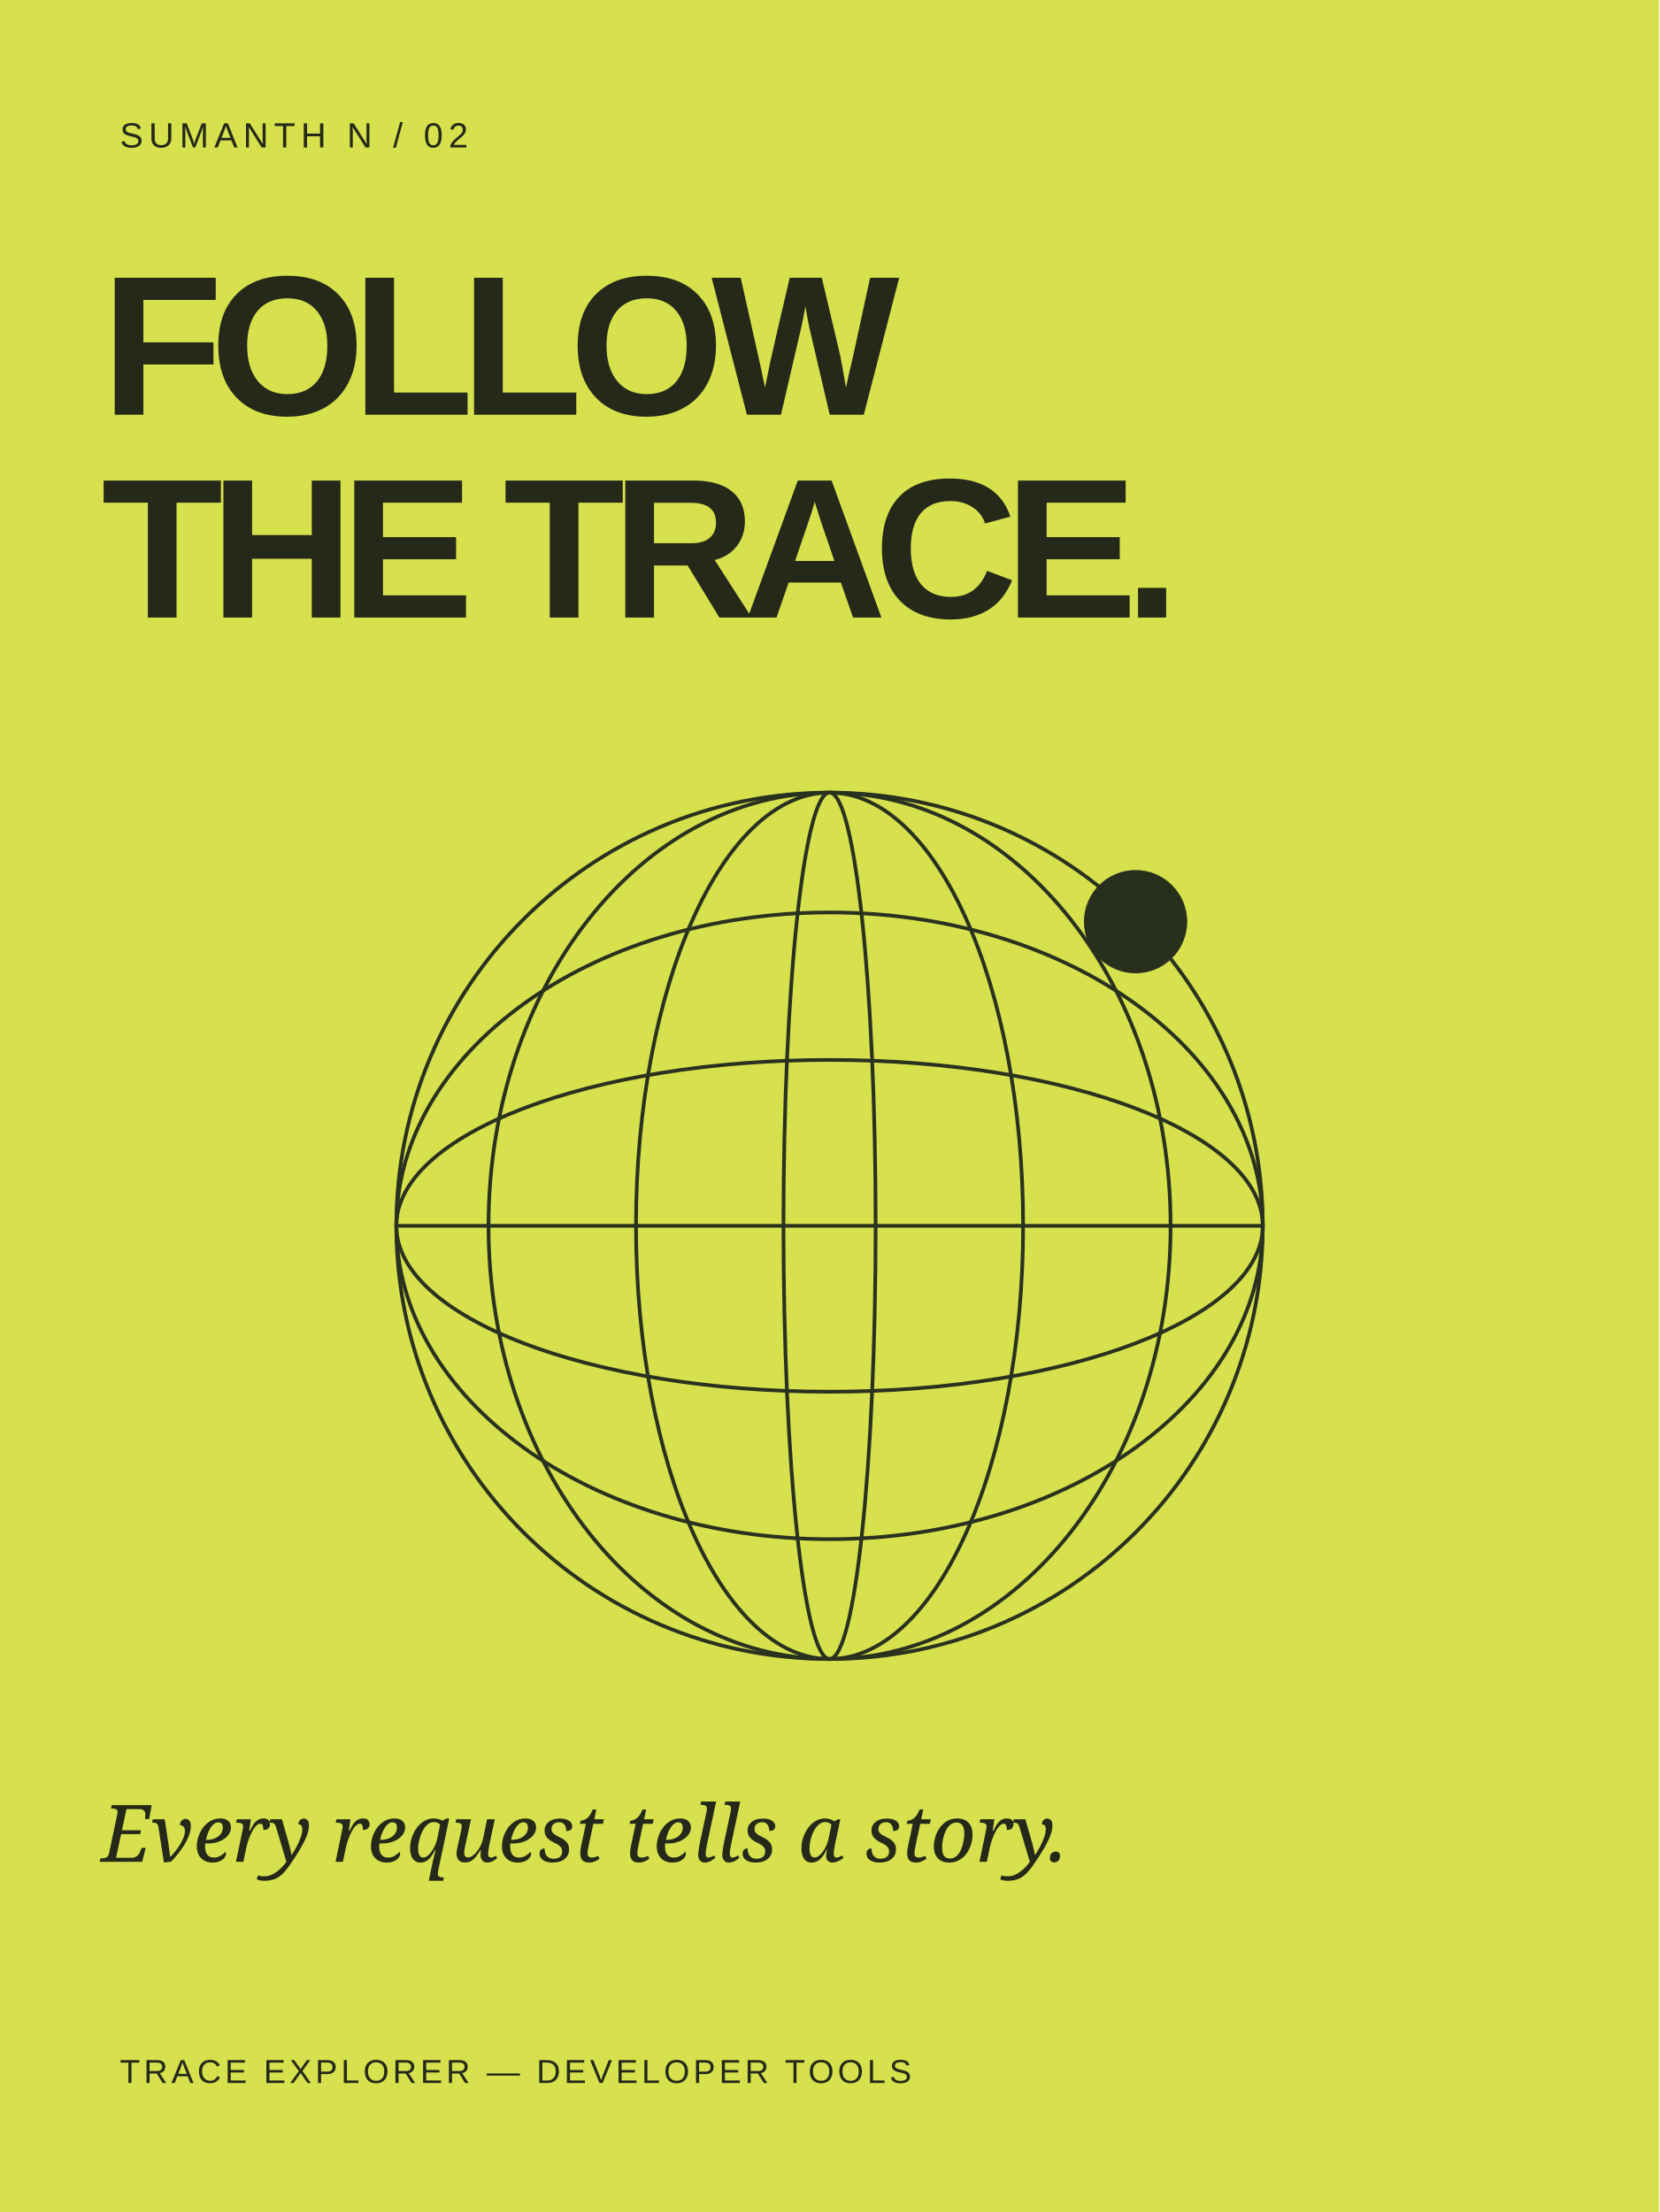
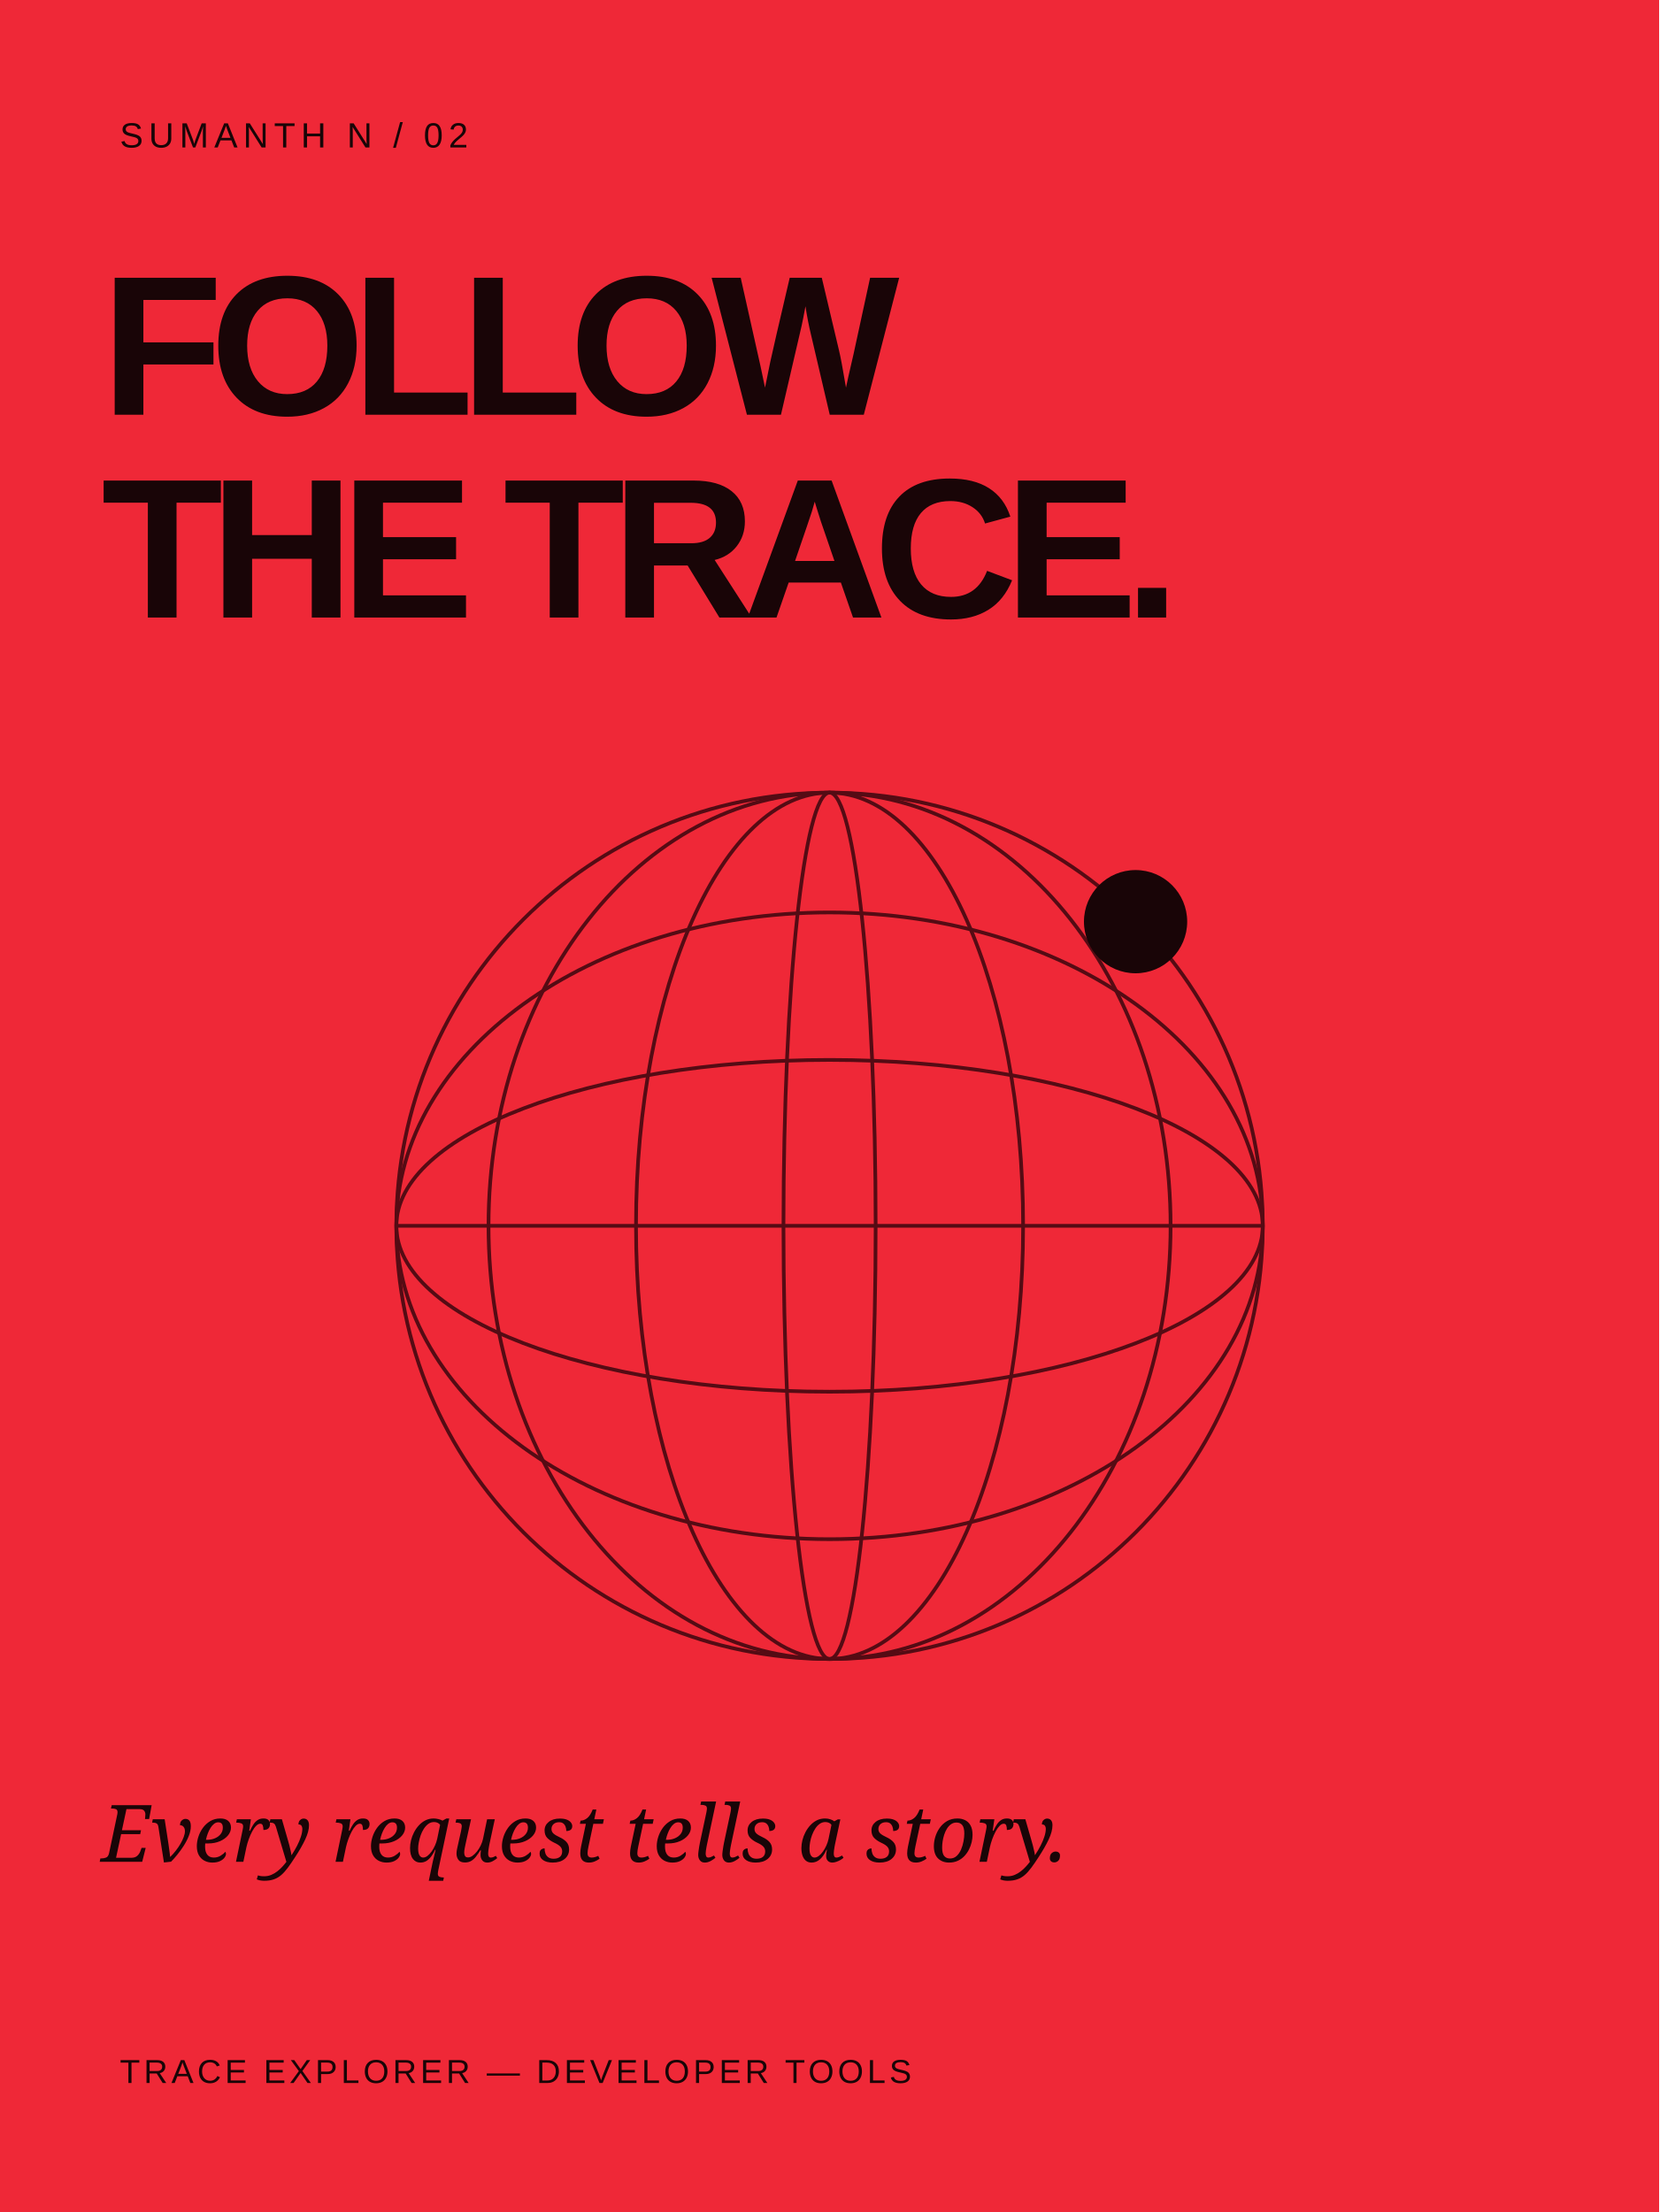
<svg xmlns="http://www.w3.org/2000/svg" width="900" height="1200" viewBox="0 0 900 1200">
-   <rect width="900" height="1200" fill="#d7e04d" />
-   <g fill="#24291a">
+   <rect width="900" height="1200" fill="#ef2837" />
+   <g fill="#190507">
    <text x="65" y="80" font-family="Arial,sans-serif" font-size="19" letter-spacing="3">SUMANTH N / 02</text>
    <text x="65" y="1130" font-family="Arial,sans-serif" font-size="18" letter-spacing="2">TRACE EXPLORER — DEVELOPER TOOLS</text>
    <text x="55" y="225" font-family="Arial,sans-serif" font-weight="bold" font-size="108" letter-spacing="-7">FOLLOW</text>
    <text x="55" y="335" font-family="Arial,sans-serif" font-weight="bold" font-size="108" letter-spacing="-7">THE TRACE.</text>
    <text x="55" y="1010" font-family="Georgia,serif" font-style="italic" font-size="43">Every request tells a story.</text>
  </g>
-   <g stroke="#29311f" stroke-width="2" fill="none">
+   <g stroke="#550b14" stroke-width="2" fill="none">
    <circle cx="450" cy="665" r="235" />
    <ellipse cx="450" cy="665" rx="185" ry="235" />
    <ellipse cx="450" cy="665" rx="105" ry="235" />
    <ellipse cx="450" cy="665" rx="25" ry="235" />
    <ellipse cx="450" cy="665" rx="235" ry="170" />
    <ellipse cx="450" cy="665" rx="235" ry="90" />
    <path d="M215 665H685" />
  </g>
-   <circle cx="616" cy="500" r="28" fill="#282f1d" />
+   <circle cx="616" cy="500" r="28" fill="#190507" />
</svg>
